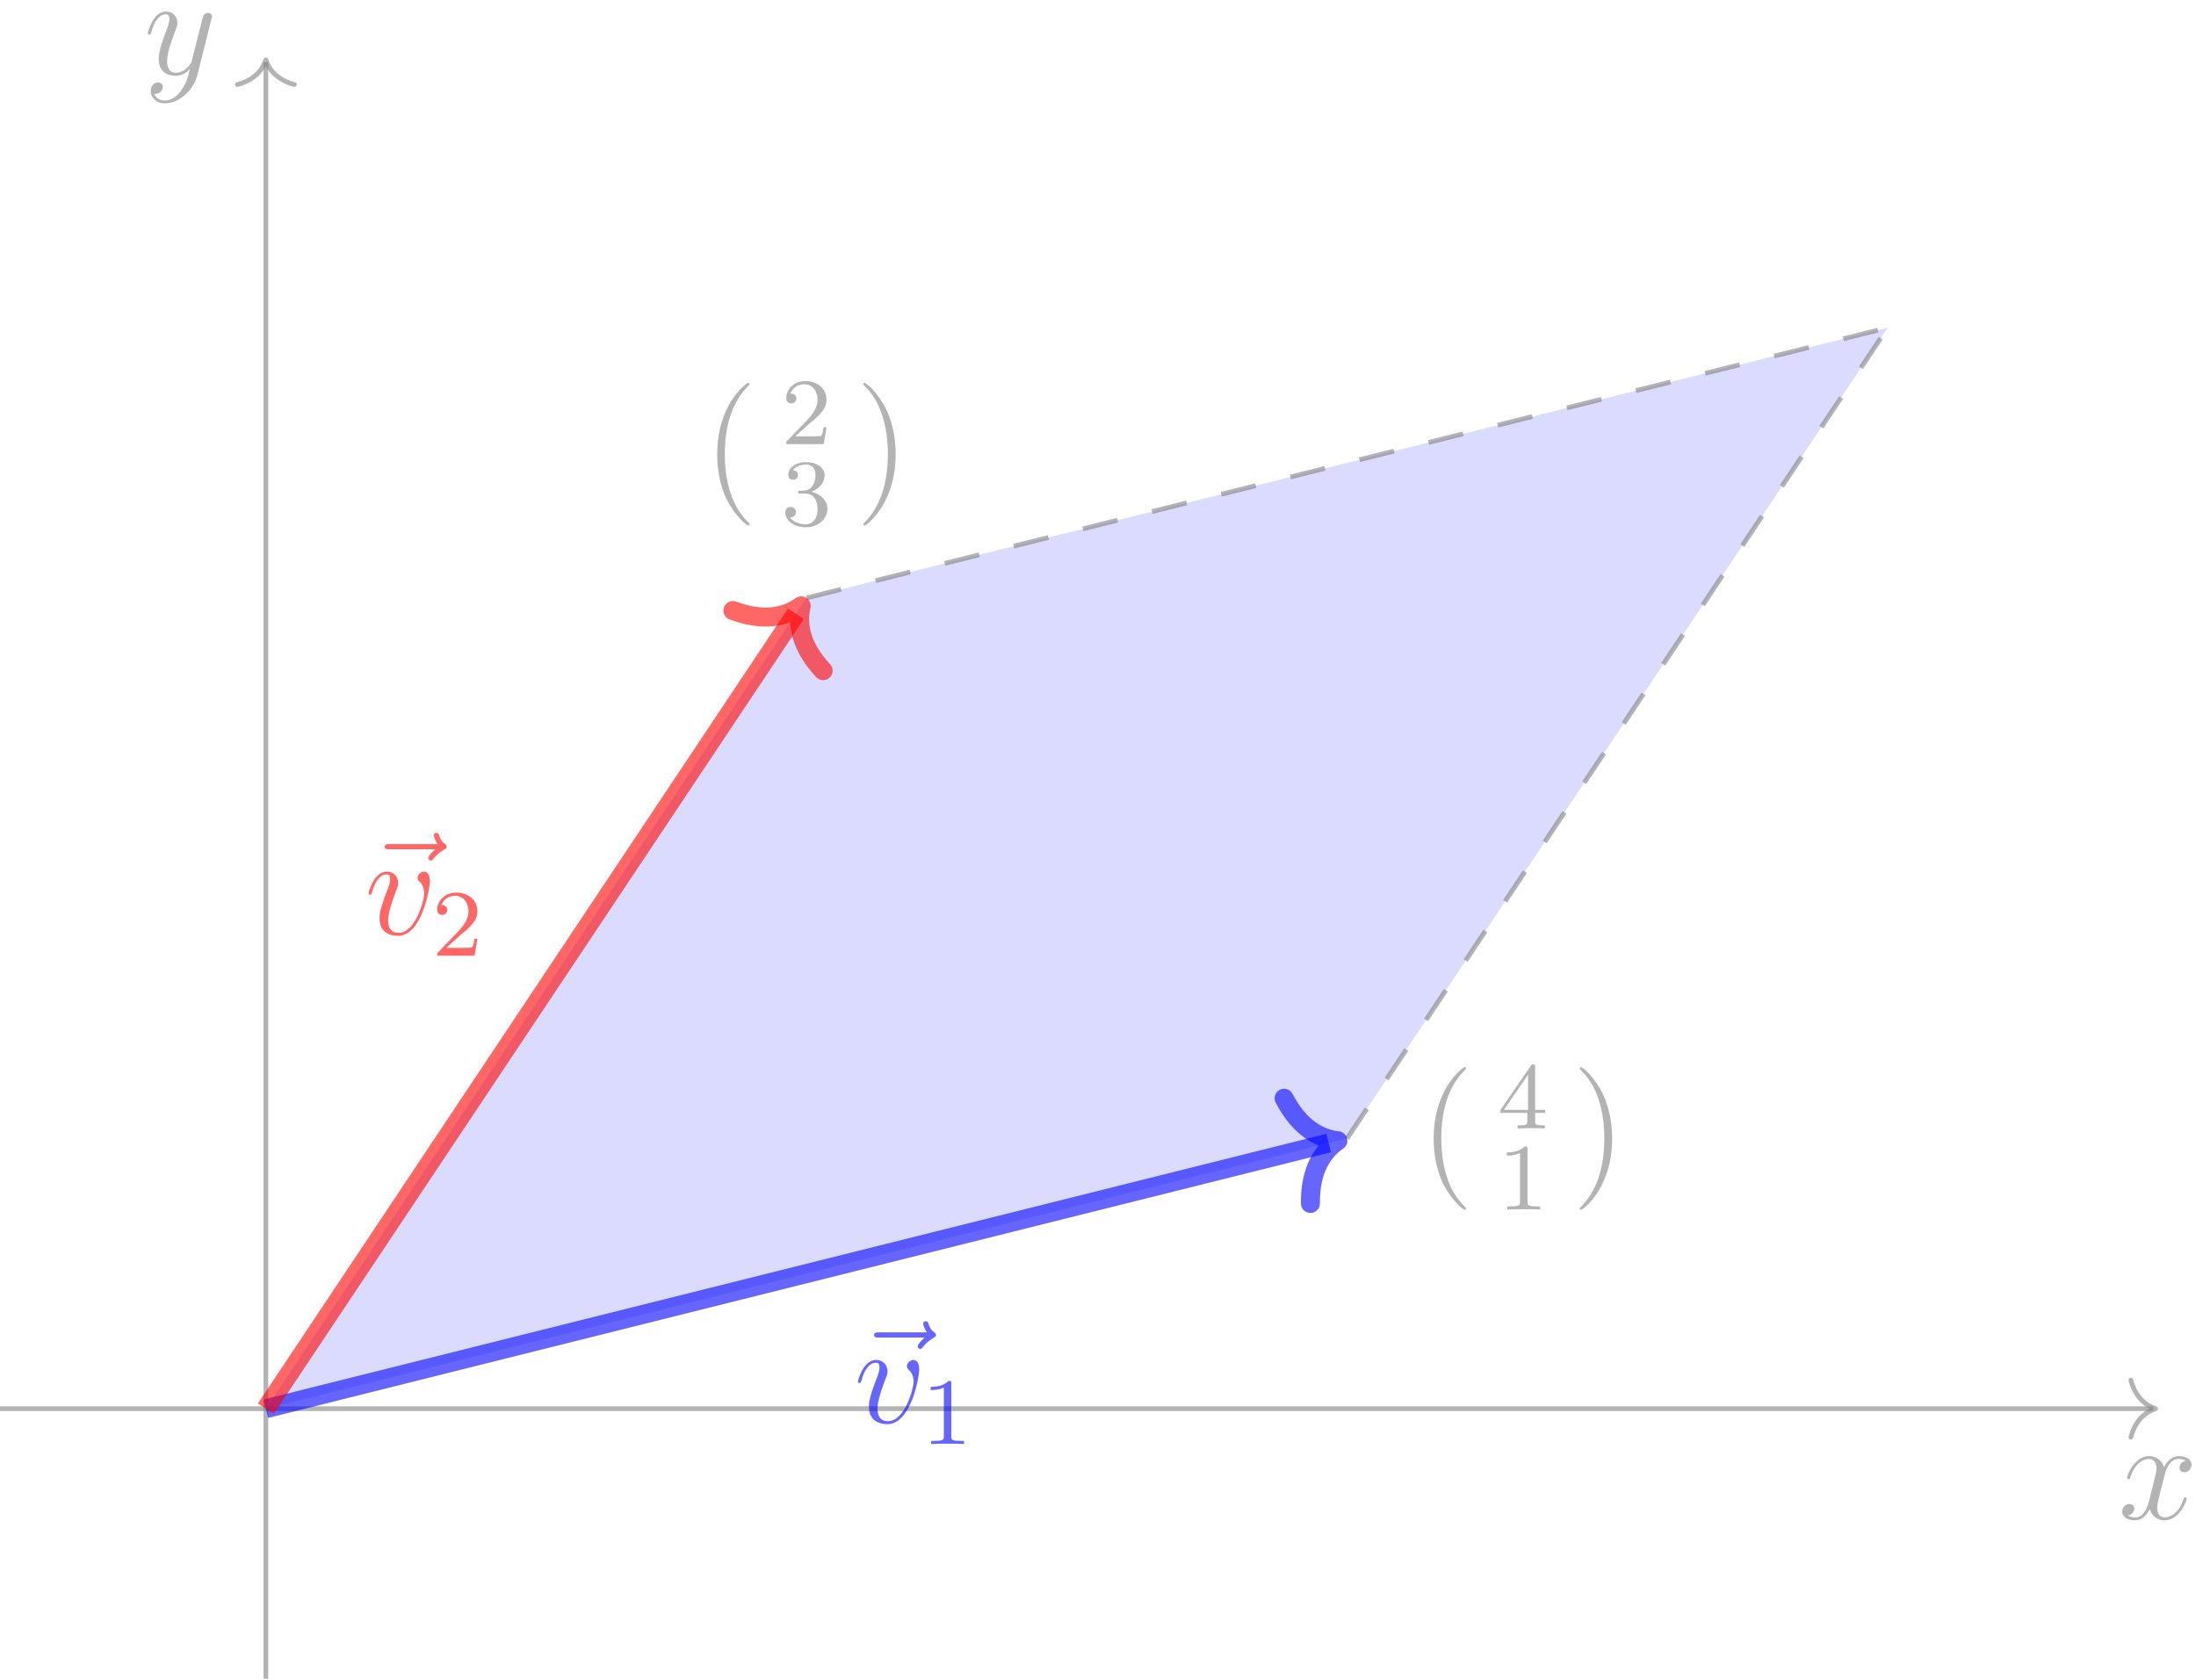
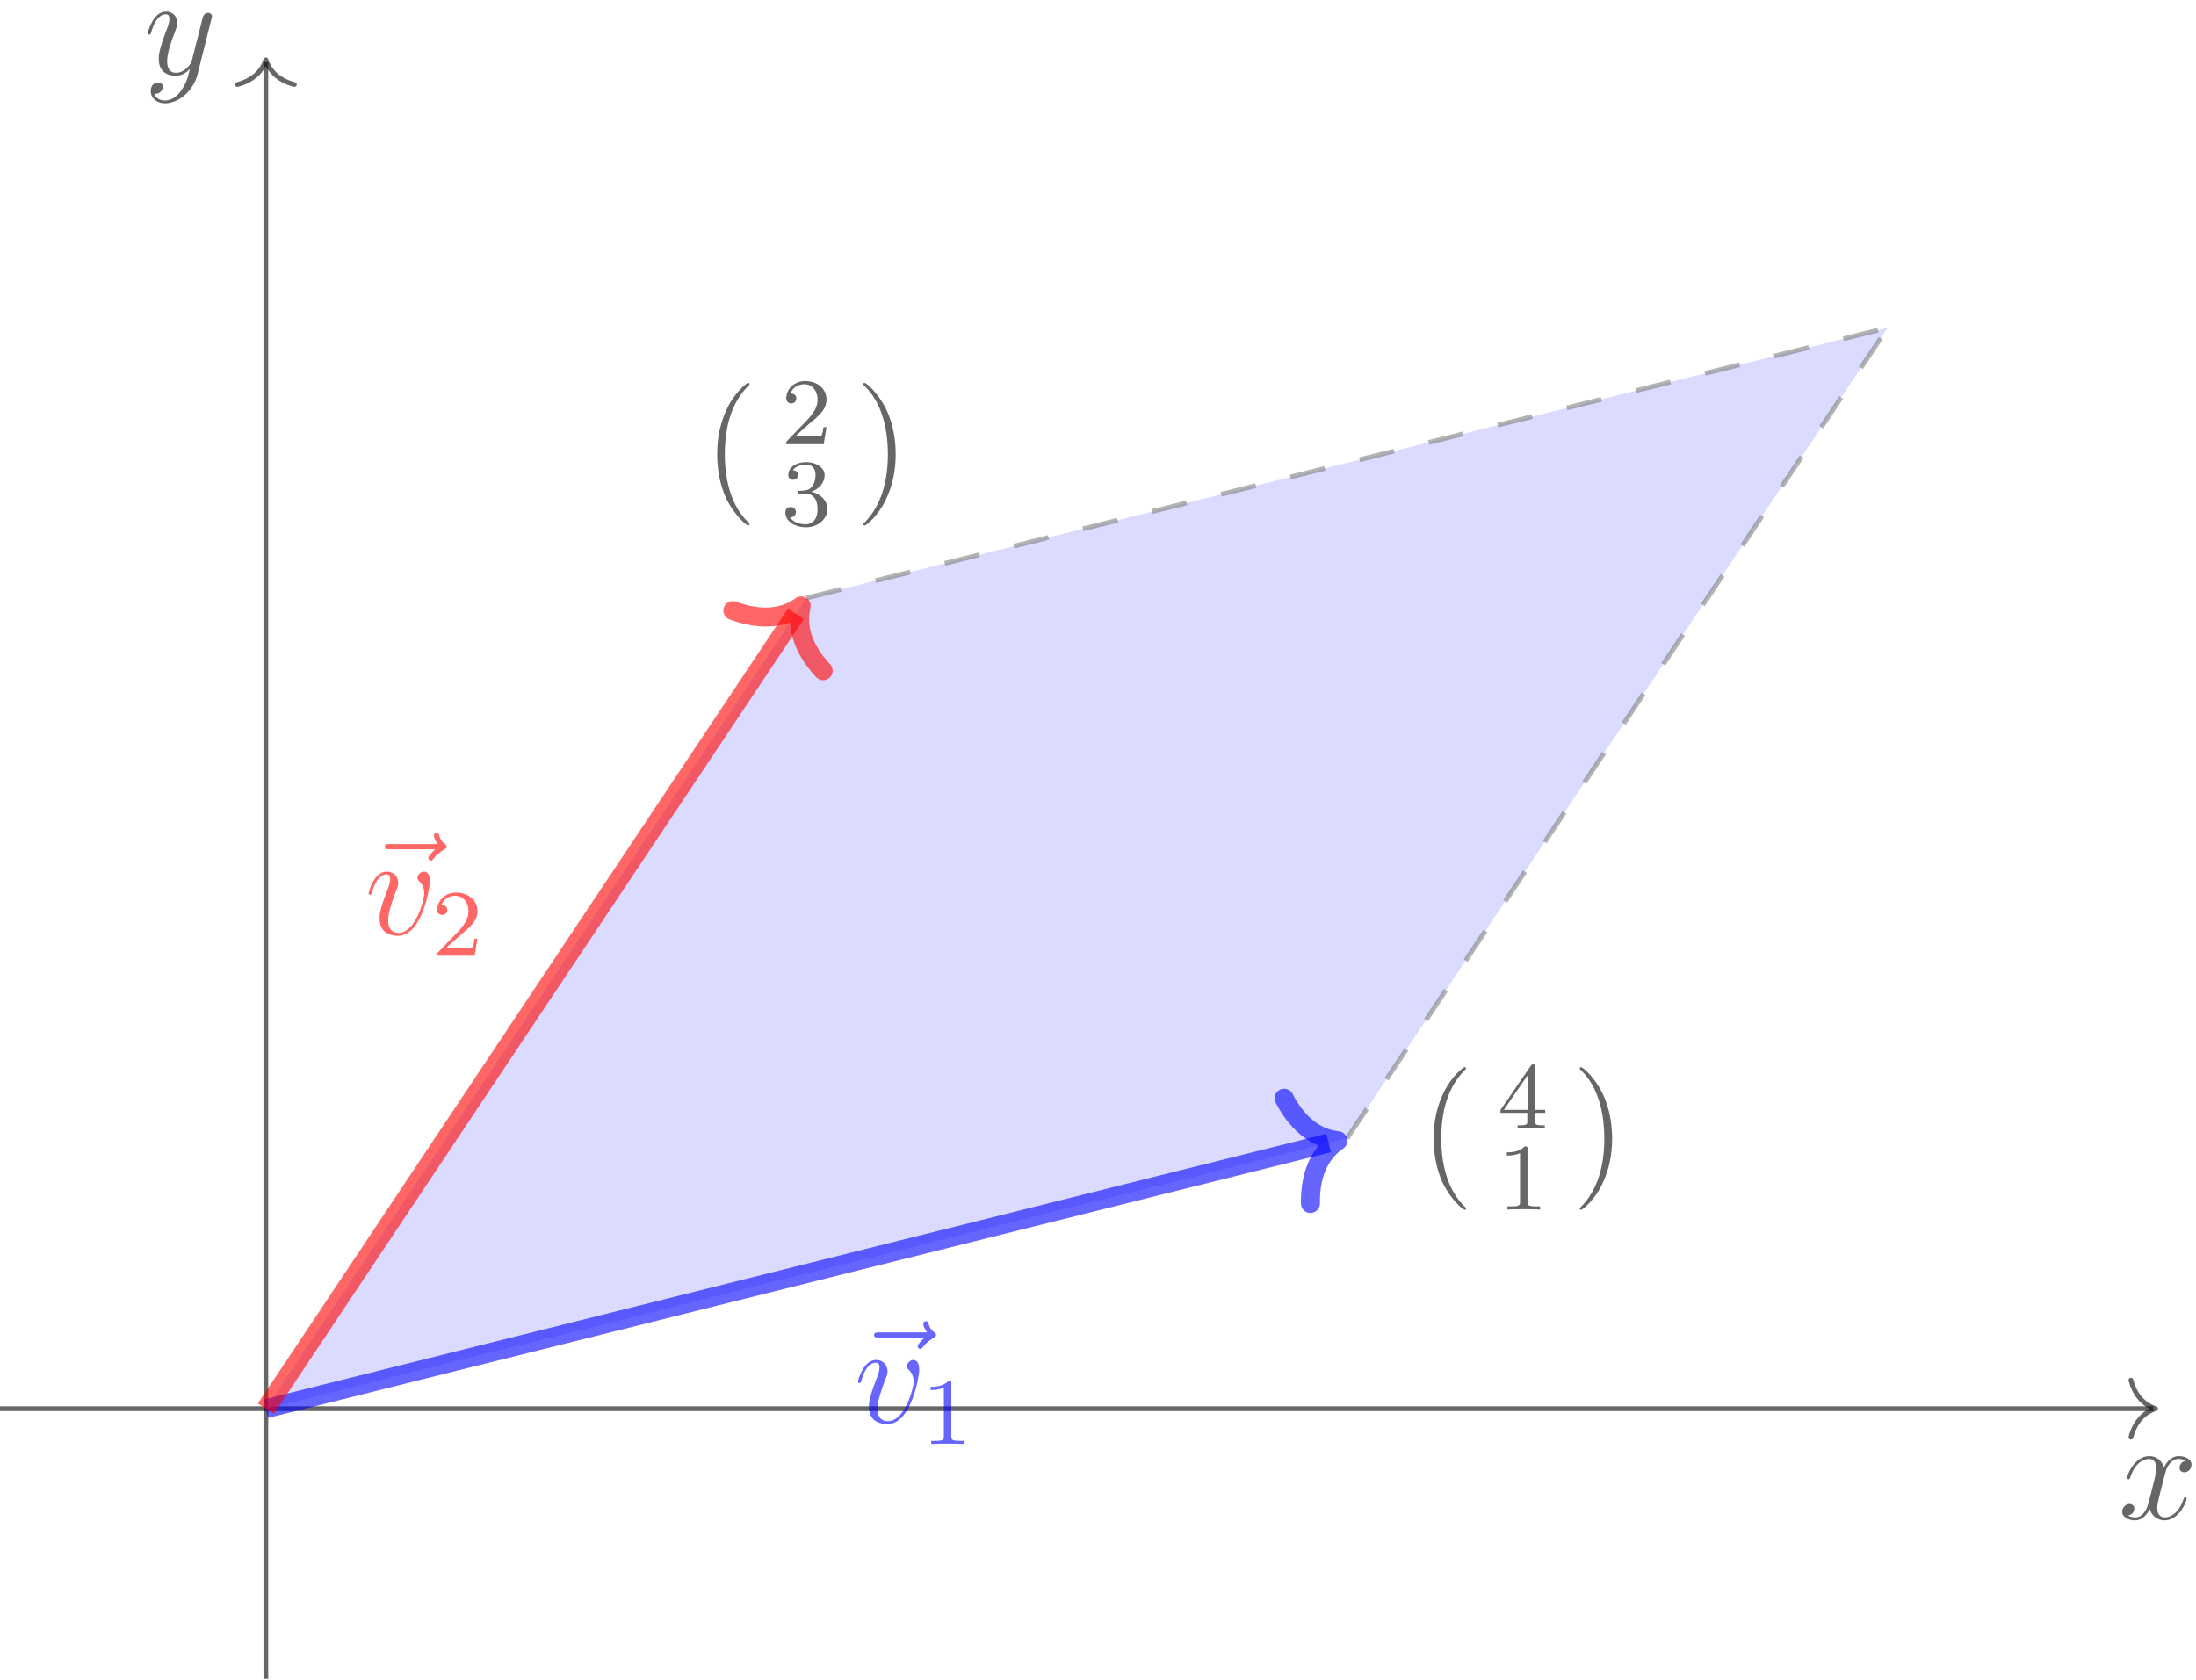
<svg xmlns="http://www.w3.org/2000/svg" xmlns:xlink="http://www.w3.org/1999/xlink" width="184.238pt" height="140.932pt" viewBox="0 0 184.238 140.932">
  <defs>
    <g>
      <g id="glyph-0-0">
        <path d="M 5.672 -4.875 C 5.281 -4.812 5.141 -4.516 5.141 -4.297 C 5.141 -4 5.359 -3.906 5.531 -3.906 C 5.891 -3.906 6.141 -4.219 6.141 -4.547 C 6.141 -5.047 5.562 -5.266 5.062 -5.266 C 4.344 -5.266 3.938 -4.547 3.828 -4.328 C 3.547 -5.219 2.812 -5.266 2.594 -5.266 C 1.375 -5.266 0.734 -3.703 0.734 -3.438 C 0.734 -3.391 0.781 -3.328 0.859 -3.328 C 0.953 -3.328 0.984 -3.406 1 -3.453 C 1.406 -4.781 2.219 -5.031 2.562 -5.031 C 3.094 -5.031 3.203 -4.531 3.203 -4.25 C 3.203 -3.984 3.125 -3.703 2.984 -3.125 L 2.578 -1.5 C 2.406 -0.781 2.062 -0.125 1.422 -0.125 C 1.359 -0.125 1.062 -0.125 0.812 -0.281 C 1.25 -0.359 1.344 -0.719 1.344 -0.859 C 1.344 -1.094 1.156 -1.25 0.938 -1.25 C 0.641 -1.25 0.328 -0.984 0.328 -0.609 C 0.328 -0.109 0.891 0.125 1.406 0.125 C 1.984 0.125 2.391 -0.328 2.641 -0.828 C 2.828 -0.125 3.438 0.125 3.875 0.125 C 5.094 0.125 5.734 -1.453 5.734 -1.703 C 5.734 -1.766 5.688 -1.812 5.625 -1.812 C 5.516 -1.812 5.5 -1.75 5.469 -1.656 C 5.141 -0.609 4.453 -0.125 3.906 -0.125 C 3.484 -0.125 3.266 -0.438 3.266 -0.922 C 3.266 -1.188 3.312 -1.375 3.5 -2.156 L 3.922 -3.797 C 4.094 -4.5 4.5 -5.031 5.062 -5.031 C 5.078 -5.031 5.422 -5.031 5.672 -4.875 Z M 5.672 -4.875 " />
      </g>
      <g id="glyph-0-1">
        <path d="M 3.141 1.344 C 2.828 1.797 2.359 2.203 1.766 2.203 C 1.625 2.203 1.047 2.172 0.875 1.625 C 0.906 1.641 0.969 1.641 0.984 1.641 C 1.344 1.641 1.594 1.328 1.594 1.047 C 1.594 0.781 1.359 0.688 1.188 0.688 C 0.984 0.688 0.578 0.828 0.578 1.406 C 0.578 2.016 1.094 2.438 1.766 2.438 C 2.969 2.438 4.172 1.344 4.5 0.016 L 5.672 -4.656 C 5.688 -4.703 5.719 -4.781 5.719 -4.859 C 5.719 -5.031 5.562 -5.156 5.391 -5.156 C 5.281 -5.156 5.031 -5.109 4.938 -4.75 L 4.047 -1.234 C 4 -1.016 4 -0.984 3.891 -0.859 C 3.656 -0.531 3.266 -0.125 2.688 -0.125 C 2.016 -0.125 1.953 -0.781 1.953 -1.094 C 1.953 -1.781 2.281 -2.703 2.609 -3.562 C 2.734 -3.906 2.812 -4.078 2.812 -4.312 C 2.812 -4.812 2.453 -5.266 1.859 -5.266 C 0.766 -5.266 0.328 -3.531 0.328 -3.438 C 0.328 -3.391 0.375 -3.328 0.453 -3.328 C 0.562 -3.328 0.578 -3.375 0.625 -3.547 C 0.906 -4.547 1.359 -5.031 1.828 -5.031 C 1.938 -5.031 2.141 -5.031 2.141 -4.641 C 2.141 -4.328 2.016 -3.984 1.828 -3.531 C 1.25 -1.953 1.25 -1.562 1.25 -1.281 C 1.25 -0.141 2.062 0.125 2.656 0.125 C 3 0.125 3.438 0.016 3.844 -0.438 L 3.859 -0.422 C 3.688 0.281 3.562 0.75 3.141 1.344 Z M 3.141 1.344 " />
      </g>
      <g id="glyph-0-2">
        <path d="M 6.391 -7.141 C 6.25 -7 5.812 -6.594 5.812 -6.422 C 5.812 -6.297 5.922 -6.188 6.031 -6.188 C 6.141 -6.188 6.188 -6.266 6.281 -6.391 C 6.562 -6.734 6.891 -6.969 7.156 -7.125 C 7.281 -7.203 7.359 -7.234 7.359 -7.359 C 7.359 -7.469 7.266 -7.531 7.203 -7.594 C 6.859 -7.812 6.781 -8.141 6.734 -8.281 C 6.703 -8.375 6.672 -8.516 6.5 -8.516 C 6.438 -8.516 6.281 -8.469 6.281 -8.297 C 6.281 -8.188 6.359 -7.906 6.594 -7.578 L 2.562 -7.578 C 2.359 -7.578 2.156 -7.578 2.156 -7.344 C 2.156 -7.141 2.375 -7.141 2.562 -7.141 Z M 6.391 -7.141 " />
      </g>
      <g id="glyph-0-3">
        <path d="M 5.469 -4.469 C 5.469 -5.219 5.078 -5.266 4.984 -5.266 C 4.703 -5.266 4.438 -4.984 4.438 -4.75 C 4.438 -4.609 4.516 -4.516 4.562 -4.469 C 4.688 -4.359 5 -4.047 5 -3.422 C 5 -2.922 4.281 -0.125 2.844 -0.125 C 2.109 -0.125 1.969 -0.734 1.969 -1.172 C 1.969 -1.766 2.25 -2.609 2.562 -3.469 C 2.766 -3.953 2.812 -4.078 2.812 -4.312 C 2.812 -4.812 2.453 -5.266 1.859 -5.266 C 0.766 -5.266 0.328 -3.531 0.328 -3.438 C 0.328 -3.391 0.375 -3.328 0.453 -3.328 C 0.562 -3.328 0.578 -3.375 0.625 -3.547 C 0.906 -4.578 1.375 -5.031 1.828 -5.031 C 1.938 -5.031 2.141 -5.031 2.141 -4.641 C 2.141 -4.328 2.016 -3.984 1.828 -3.531 C 1.25 -2 1.25 -1.625 1.25 -1.344 C 1.25 -1.078 1.297 -0.578 1.656 -0.25 C 2.094 0.125 2.688 0.125 2.797 0.125 C 4.781 0.125 5.469 -3.797 5.469 -4.469 Z M 5.469 -4.469 " />
      </g>
      <g id="glyph-1-0">
        <path d="M 2.5 -5.078 C 2.5 -5.297 2.484 -5.297 2.266 -5.297 C 1.938 -4.984 1.516 -4.797 0.766 -4.797 L 0.766 -4.531 C 0.984 -4.531 1.406 -4.531 1.875 -4.734 L 1.875 -0.656 C 1.875 -0.359 1.844 -0.266 1.094 -0.266 L 0.812 -0.266 L 0.812 0 C 1.141 -0.031 1.828 -0.031 2.188 -0.031 C 2.547 -0.031 3.234 -0.031 3.562 0 L 3.562 -0.266 L 3.281 -0.266 C 2.531 -0.266 2.5 -0.359 2.5 -0.656 Z M 2.5 -5.078 " />
      </g>
      <g id="glyph-1-1">
        <path d="M 2.25 -1.625 C 2.375 -1.75 2.703 -2.016 2.844 -2.125 C 3.328 -2.578 3.797 -3.016 3.797 -3.734 C 3.797 -4.688 3 -5.297 2.016 -5.297 C 1.047 -5.297 0.422 -4.578 0.422 -3.859 C 0.422 -3.469 0.734 -3.422 0.844 -3.422 C 1.016 -3.422 1.266 -3.531 1.266 -3.844 C 1.266 -4.25 0.859 -4.25 0.766 -4.25 C 1 -4.844 1.531 -5.031 1.922 -5.031 C 2.656 -5.031 3.047 -4.406 3.047 -3.734 C 3.047 -2.906 2.469 -2.297 1.516 -1.344 L 0.516 -0.297 C 0.422 -0.219 0.422 -0.203 0.422 0 L 3.562 0 L 3.797 -1.422 L 3.547 -1.422 C 3.531 -1.266 3.469 -0.875 3.375 -0.719 C 3.328 -0.656 2.719 -0.656 2.594 -0.656 L 1.172 -0.656 Z M 2.25 -1.625 " />
      </g>
      <g id="glyph-1-2">
        <path d="M 3.141 -5.156 C 3.141 -5.312 3.141 -5.375 2.969 -5.375 C 2.875 -5.375 2.859 -5.375 2.781 -5.266 L 0.234 -1.562 L 0.234 -1.312 L 2.484 -1.312 L 2.484 -0.641 C 2.484 -0.344 2.469 -0.266 1.844 -0.266 L 1.672 -0.266 L 1.672 0 C 2.344 -0.031 2.359 -0.031 2.812 -0.031 C 3.266 -0.031 3.281 -0.031 3.953 0 L 3.953 -0.266 L 3.781 -0.266 C 3.156 -0.266 3.141 -0.344 3.141 -0.641 L 3.141 -1.312 L 3.984 -1.312 L 3.984 -1.562 L 3.141 -1.562 Z M 2.547 -4.516 L 2.547 -1.562 L 0.516 -1.562 Z M 2.547 -4.516 " />
      </g>
      <g id="glyph-1-3">
        <path d="M 2.016 -2.656 C 2.641 -2.656 3.047 -2.203 3.047 -1.359 C 3.047 -0.359 2.484 -0.078 2.062 -0.078 C 1.625 -0.078 1.016 -0.234 0.734 -0.656 C 1.031 -0.656 1.234 -0.844 1.234 -1.094 C 1.234 -1.359 1.047 -1.531 0.781 -1.531 C 0.578 -1.531 0.344 -1.406 0.344 -1.078 C 0.344 -0.328 1.156 0.172 2.078 0.172 C 3.125 0.172 3.875 -0.562 3.875 -1.359 C 3.875 -2.031 3.344 -2.625 2.531 -2.812 C 3.156 -3.031 3.641 -3.562 3.641 -4.203 C 3.641 -4.844 2.922 -5.297 2.094 -5.297 C 1.234 -5.297 0.594 -4.844 0.594 -4.234 C 0.594 -3.938 0.781 -3.812 1 -3.812 C 1.25 -3.812 1.406 -3.984 1.406 -4.219 C 1.406 -4.516 1.141 -4.625 0.969 -4.625 C 1.312 -5.062 1.922 -5.094 2.062 -5.094 C 2.266 -5.094 2.875 -5.031 2.875 -4.203 C 2.875 -3.656 2.641 -3.312 2.531 -3.188 C 2.297 -2.938 2.109 -2.922 1.625 -2.891 C 1.469 -2.891 1.406 -2.875 1.406 -2.766 C 1.406 -2.656 1.484 -2.656 1.625 -2.656 Z M 2.016 -2.656 " />
      </g>
      <g id="glyph-2-0">
        <path d="M 3.891 2.906 C 3.891 2.875 3.891 2.844 3.688 2.641 C 2.484 1.438 1.812 -0.531 1.812 -2.969 C 1.812 -5.297 2.375 -7.297 3.766 -8.703 C 3.891 -8.812 3.891 -8.828 3.891 -8.875 C 3.891 -8.938 3.828 -8.969 3.781 -8.969 C 3.625 -8.969 2.641 -8.109 2.062 -6.938 C 1.453 -5.719 1.172 -4.453 1.172 -2.969 C 1.172 -1.906 1.344 -0.484 1.953 0.781 C 2.672 2.219 3.641 3 3.781 3 C 3.828 3 3.891 2.969 3.891 2.906 Z M 3.891 2.906 " />
      </g>
      <g id="glyph-2-1">
        <path d="M 3.375 -2.969 C 3.375 -3.891 3.25 -5.359 2.578 -6.75 C 1.875 -8.188 0.891 -8.969 0.766 -8.969 C 0.719 -8.969 0.656 -8.938 0.656 -8.875 C 0.656 -8.828 0.656 -8.812 0.859 -8.609 C 2.062 -7.406 2.719 -5.422 2.719 -2.984 C 2.719 -0.672 2.156 1.328 0.781 2.734 C 0.656 2.844 0.656 2.875 0.656 2.906 C 0.656 2.969 0.719 3 0.766 3 C 0.922 3 1.906 2.141 2.484 0.969 C 3.094 -0.25 3.375 -1.547 3.375 -2.969 Z M 3.375 -2.969 " />
      </g>
    </g>
    <clipPath id="clip-0">
      <path clip-rule="nonzero" d="M 178 122 L 183.855 122 L 183.855 128 L 178 128 Z M 178 122 " />
    </clipPath>
    <clipPath id="clip-1">
      <path clip-rule="nonzero" d="M 22 5 L 23 5 L 23 140.898 L 22 140.898 Z M 22 5 " />
    </clipPath>
    <clipPath id="clip-2">
      <path clip-rule="nonzero" d="M 0 73 L 135 73 L 135 140.898 L 0 140.898 Z M 0 73 " />
    </clipPath>
    <clipPath id="clip-3">
      <path clip-rule="nonzero" d="M 0 28 L 90 28 L 90 140.898 L 0 140.898 Z M 0 28 " />
    </clipPath>
  </defs>
-   <path fill="none" stroke-width="0.399" stroke-linecap="butt" stroke-linejoin="miter" stroke="rgb(50%, 50%, 50%)" stroke-opacity="0.6" stroke-miterlimit="10" d="M -22.676 -0.002 L 158.343 -0.002 " transform="matrix(1, 0, 0, -1, 22.305, 118.209)" />
-   <path fill="none" stroke-width="0.399" stroke-linecap="round" stroke-linejoin="round" stroke="rgb(50%, 50%, 50%)" stroke-opacity="0.6" stroke-miterlimit="10" d="M -2.071 2.393 C -1.692 0.955 -0.848 0.279 -0.001 -0.002 C -0.848 -0.279 -1.692 -0.955 -2.071 -2.393 " transform="matrix(1, 0, 0, -1, 180.8485, 118.209)" />
+   <path fill="none" stroke-width="0.399" stroke-linecap="butt" stroke-linejoin="miter" stroke="rgb(0%, 0%, 0%)" stroke-opacity="0.6" stroke-miterlimit="10" d="M -22.676 -0.002 L 158.343 -0.002 " transform="matrix(1, 0, 0, -1, 22.305, 118.209)" />
+   <path fill="none" stroke-width="0.399" stroke-linecap="round" stroke-linejoin="round" stroke="rgb(0%, 0%, 0%)" stroke-opacity="0.6" stroke-miterlimit="10" d="M -2.071 2.393 C -1.692 0.955 -0.848 0.279 -0.001 -0.002 C -0.848 -0.279 -1.692 -0.955 -2.071 -2.393 " transform="matrix(1, 0, 0, -1, 180.8485, 118.209)" />
  <g clip-path="url(#clip-0)">
-     <g fill="rgb(50%, 50%, 50%)" fill-opacity="0.6">
+     <g fill="rgb(0%, 0%, 0%)" fill-opacity="0.6">
      <use xlink:href="#glyph-0-0" x="177.72" y="127.456" />
    </g>
  </g>
  <g clip-path="url(#clip-1)">
-     <path fill="none" stroke-width="0.399" stroke-linecap="butt" stroke-linejoin="miter" stroke="rgb(50%, 50%, 50%)" stroke-opacity="0.6" stroke-miterlimit="10" d="M -0 -22.678 L -0 112.99 " transform="matrix(1, 0, 0, -1, 22.305, 118.209)" />
+     <path fill="none" stroke-width="0.399" stroke-linecap="butt" stroke-linejoin="miter" stroke="rgb(0%, 0%, 0%)" stroke-opacity="0.6" stroke-miterlimit="10" d="M -0 -22.678 L -0 112.99 " transform="matrix(1, 0, 0, -1, 22.305, 118.209)" />
  </g>
-   <path fill="none" stroke-width="0.399" stroke-linecap="round" stroke-linejoin="round" stroke="rgb(50%, 50%, 50%)" stroke-opacity="0.6" stroke-miterlimit="10" d="M -2.073 2.391 C -1.694 0.957 -0.85 0.278 0.001 0 C -0.85 -0.277 -1.694 -0.957 -2.073 -2.39 " transform="matrix(0, -1, -1, 0, 22.305, 5.0206)" />
-   <g fill="rgb(50%, 50%, 50%)" fill-opacity="0.6">
+   <path fill="none" stroke-width="0.399" stroke-linecap="round" stroke-linejoin="round" stroke="rgb(0%, 0%, 0%)" stroke-opacity="0.6" stroke-miterlimit="10" d="M -2.073 2.391 C -1.694 0.957 -0.85 0.278 0.001 0 C -0.85 -0.277 -1.694 -0.957 -2.073 -2.39 " transform="matrix(0, -1, -1, 0, 22.305, 5.0206)" />
+   <g fill="rgb(0%, 0%, 0%)" fill-opacity="0.6">
    <use xlink:href="#glyph-0-1" x="12.069" y="6.234" />
  </g>
  <path fill-rule="nonzero" fill="rgb(79.999%, 79.999%, 100%)" fill-opacity="0.7" d="M 22.305 118.211 L 113.016 95.531 L 158.371 27.5 L 67.66 50.176 Z M 22.305 118.211 " />
  <path fill="none" stroke-width="0.399" stroke-linecap="butt" stroke-linejoin="miter" stroke="rgb(50%, 50%, 50%)" stroke-opacity="0.6" stroke-dasharray="2.989 2.989" stroke-miterlimit="10" d="M 90.711 22.678 L 136.066 90.709 " transform="matrix(1, 0, 0, -1, 22.305, 118.209)" />
  <path fill="none" stroke-width="0.399" stroke-linecap="butt" stroke-linejoin="miter" stroke="rgb(50%, 50%, 50%)" stroke-opacity="0.6" stroke-dasharray="2.989 2.989" stroke-miterlimit="10" d="M 45.355 68.033 L 136.066 90.709 " transform="matrix(1, 0, 0, -1, 22.305, 118.209)" />
  <g clip-path="url(#clip-2)">
    <path fill="none" stroke-width="1.594" stroke-linecap="butt" stroke-linejoin="miter" stroke="rgb(0%, 0%, 100%)" stroke-opacity="0.6" stroke-miterlimit="10" d="M -0 -0.002 L 89.164 22.291 " transform="matrix(1, 0, 0, -1, 22.305, 118.209)" />
  </g>
  <path fill="none" stroke-width="1.594" stroke-linecap="round" stroke-linejoin="round" stroke="rgb(0%, 0%, 100%)" stroke-opacity="0.6" stroke-miterlimit="10" d="M -3.509 4.551 C -2.866 1.822 -1.437 0.531 -0 -0.002 C -1.437 -0.532 -2.867 -1.822 -3.508 -4.549 " transform="matrix(0.97014, -0.24251, -0.24251, -0.97014, 112.2419, 95.72478)" />
  <g fill="rgb(0%, 0%, 100%)" fill-opacity="0.6">
    <use xlink:href="#glyph-0-2" x="71.176" y="119.385" />
  </g>
  <g fill="rgb(0%, 0%, 100%)" fill-opacity="0.6">
    <use xlink:href="#glyph-0-3" x="71.649" y="119.385" />
  </g>
  <g fill="rgb(0%, 0%, 100%)" fill-opacity="0.6">
    <use xlink:href="#glyph-1-0" x="77.312" y="121.178" />
  </g>
  <g clip-path="url(#clip-3)">
    <path fill="none" stroke-width="1.594" stroke-linecap="butt" stroke-linejoin="miter" stroke="rgb(100%, 0%, 0%)" stroke-opacity="0.6" stroke-miterlimit="10" d="M -0 -0.002 L 44.472 66.705 " transform="matrix(1, 0, 0, -1, 22.305, 118.209)" />
  </g>
  <path fill="none" stroke-width="1.594" stroke-linecap="round" stroke-linejoin="round" stroke="rgb(100%, 0%, 0%)" stroke-opacity="0.6" stroke-miterlimit="10" d="M -3.507 4.549 C -2.867 1.82 -1.44 0.532 0 -0.001 C -1.439 -0.533 -2.866 -1.822 -3.507 -4.55 " transform="matrix(0.55467, -0.83202, -0.83202, -0.55467, 67.21796, 50.83954)" />
  <g fill="rgb(100%, 0%, 0%)" fill-opacity="0.6">
    <use xlink:href="#glyph-0-2" x="30.121" y="78.407" />
  </g>
  <g fill="rgb(100%, 0%, 0%)" fill-opacity="0.6">
    <use xlink:href="#glyph-0-3" x="30.594" y="78.407" />
  </g>
  <g fill="rgb(100%, 0%, 0%)" fill-opacity="0.6">
    <use xlink:href="#glyph-1-1" x="36.257" y="80.2" />
  </g>
-   <g fill="rgb(50%, 50%, 50%)" fill-opacity="0.6">
+   <g fill="rgb(0%, 0%, 0%)" fill-opacity="0.6">
    <use xlink:href="#glyph-2-0" x="119.107" y="98.52" />
  </g>
-   <g fill="rgb(50%, 50%, 50%)" fill-opacity="0.6">
+   <g fill="rgb(0%, 0%, 0%)" fill-opacity="0.6">
    <use xlink:href="#glyph-1-2" x="125.652" y="94.699" />
  </g>
-   <g fill="rgb(50%, 50%, 50%)" fill-opacity="0.6">
+   <g fill="rgb(0%, 0%, 0%)" fill-opacity="0.6">
    <use xlink:href="#glyph-1-0" x="125.652" y="101.501" />
  </g>
-   <g fill="rgb(50%, 50%, 50%)" fill-opacity="0.6">
+   <g fill="rgb(0%, 0%, 0%)" fill-opacity="0.6">
    <use xlink:href="#glyph-2-1" x="131.878" y="98.52" />
  </g>
-   <g fill="rgb(50%, 50%, 50%)" fill-opacity="0.6">
+   <g fill="rgb(0%, 0%, 0%)" fill-opacity="0.6">
    <use xlink:href="#glyph-2-0" x="58.998" y="41.096" />
  </g>
-   <g fill="rgb(50%, 50%, 50%)" fill-opacity="0.6">
+   <g fill="rgb(0%, 0%, 0%)" fill-opacity="0.6">
    <use xlink:href="#glyph-1-1" x="65.543" y="37.274" />
  </g>
-   <g fill="rgb(50%, 50%, 50%)" fill-opacity="0.6">
+   <g fill="rgb(0%, 0%, 0%)" fill-opacity="0.6">
    <use xlink:href="#glyph-1-3" x="65.543" y="44.076" />
  </g>
-   <g fill="rgb(50%, 50%, 50%)" fill-opacity="0.6">
+   <g fill="rgb(0%, 0%, 0%)" fill-opacity="0.6">
    <use xlink:href="#glyph-2-1" x="71.77" y="41.096" />
  </g>
</svg>
